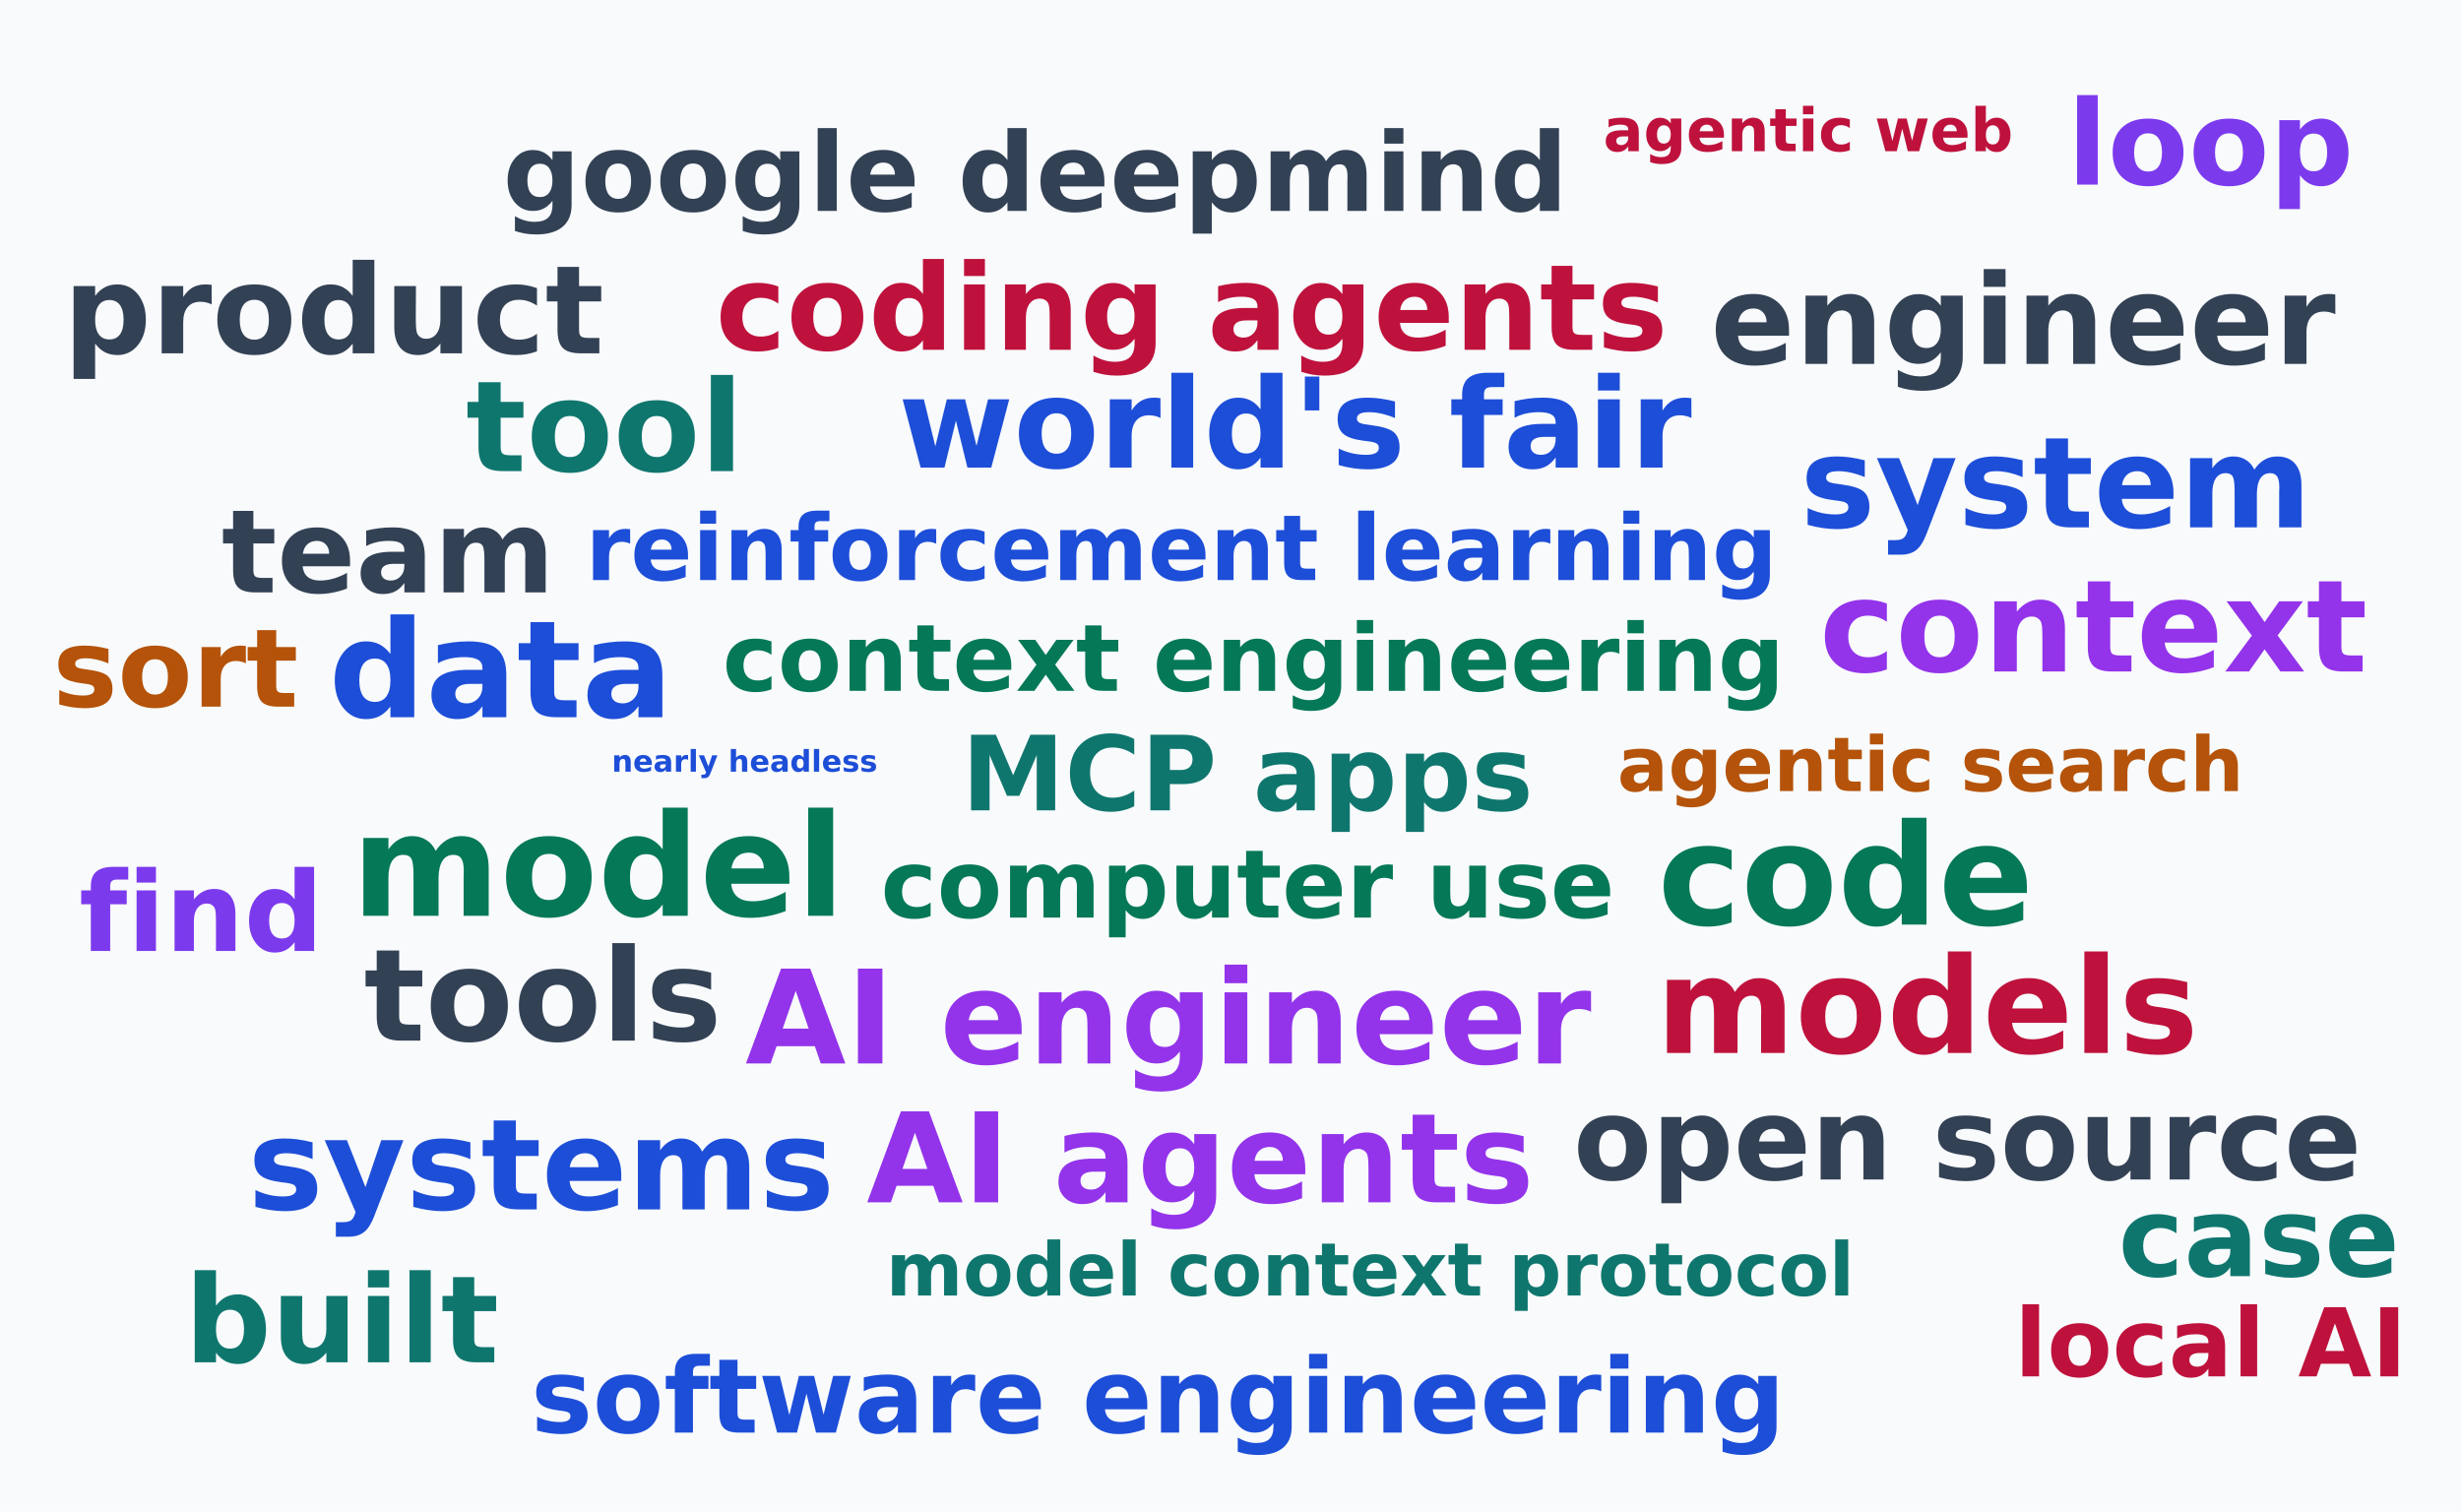
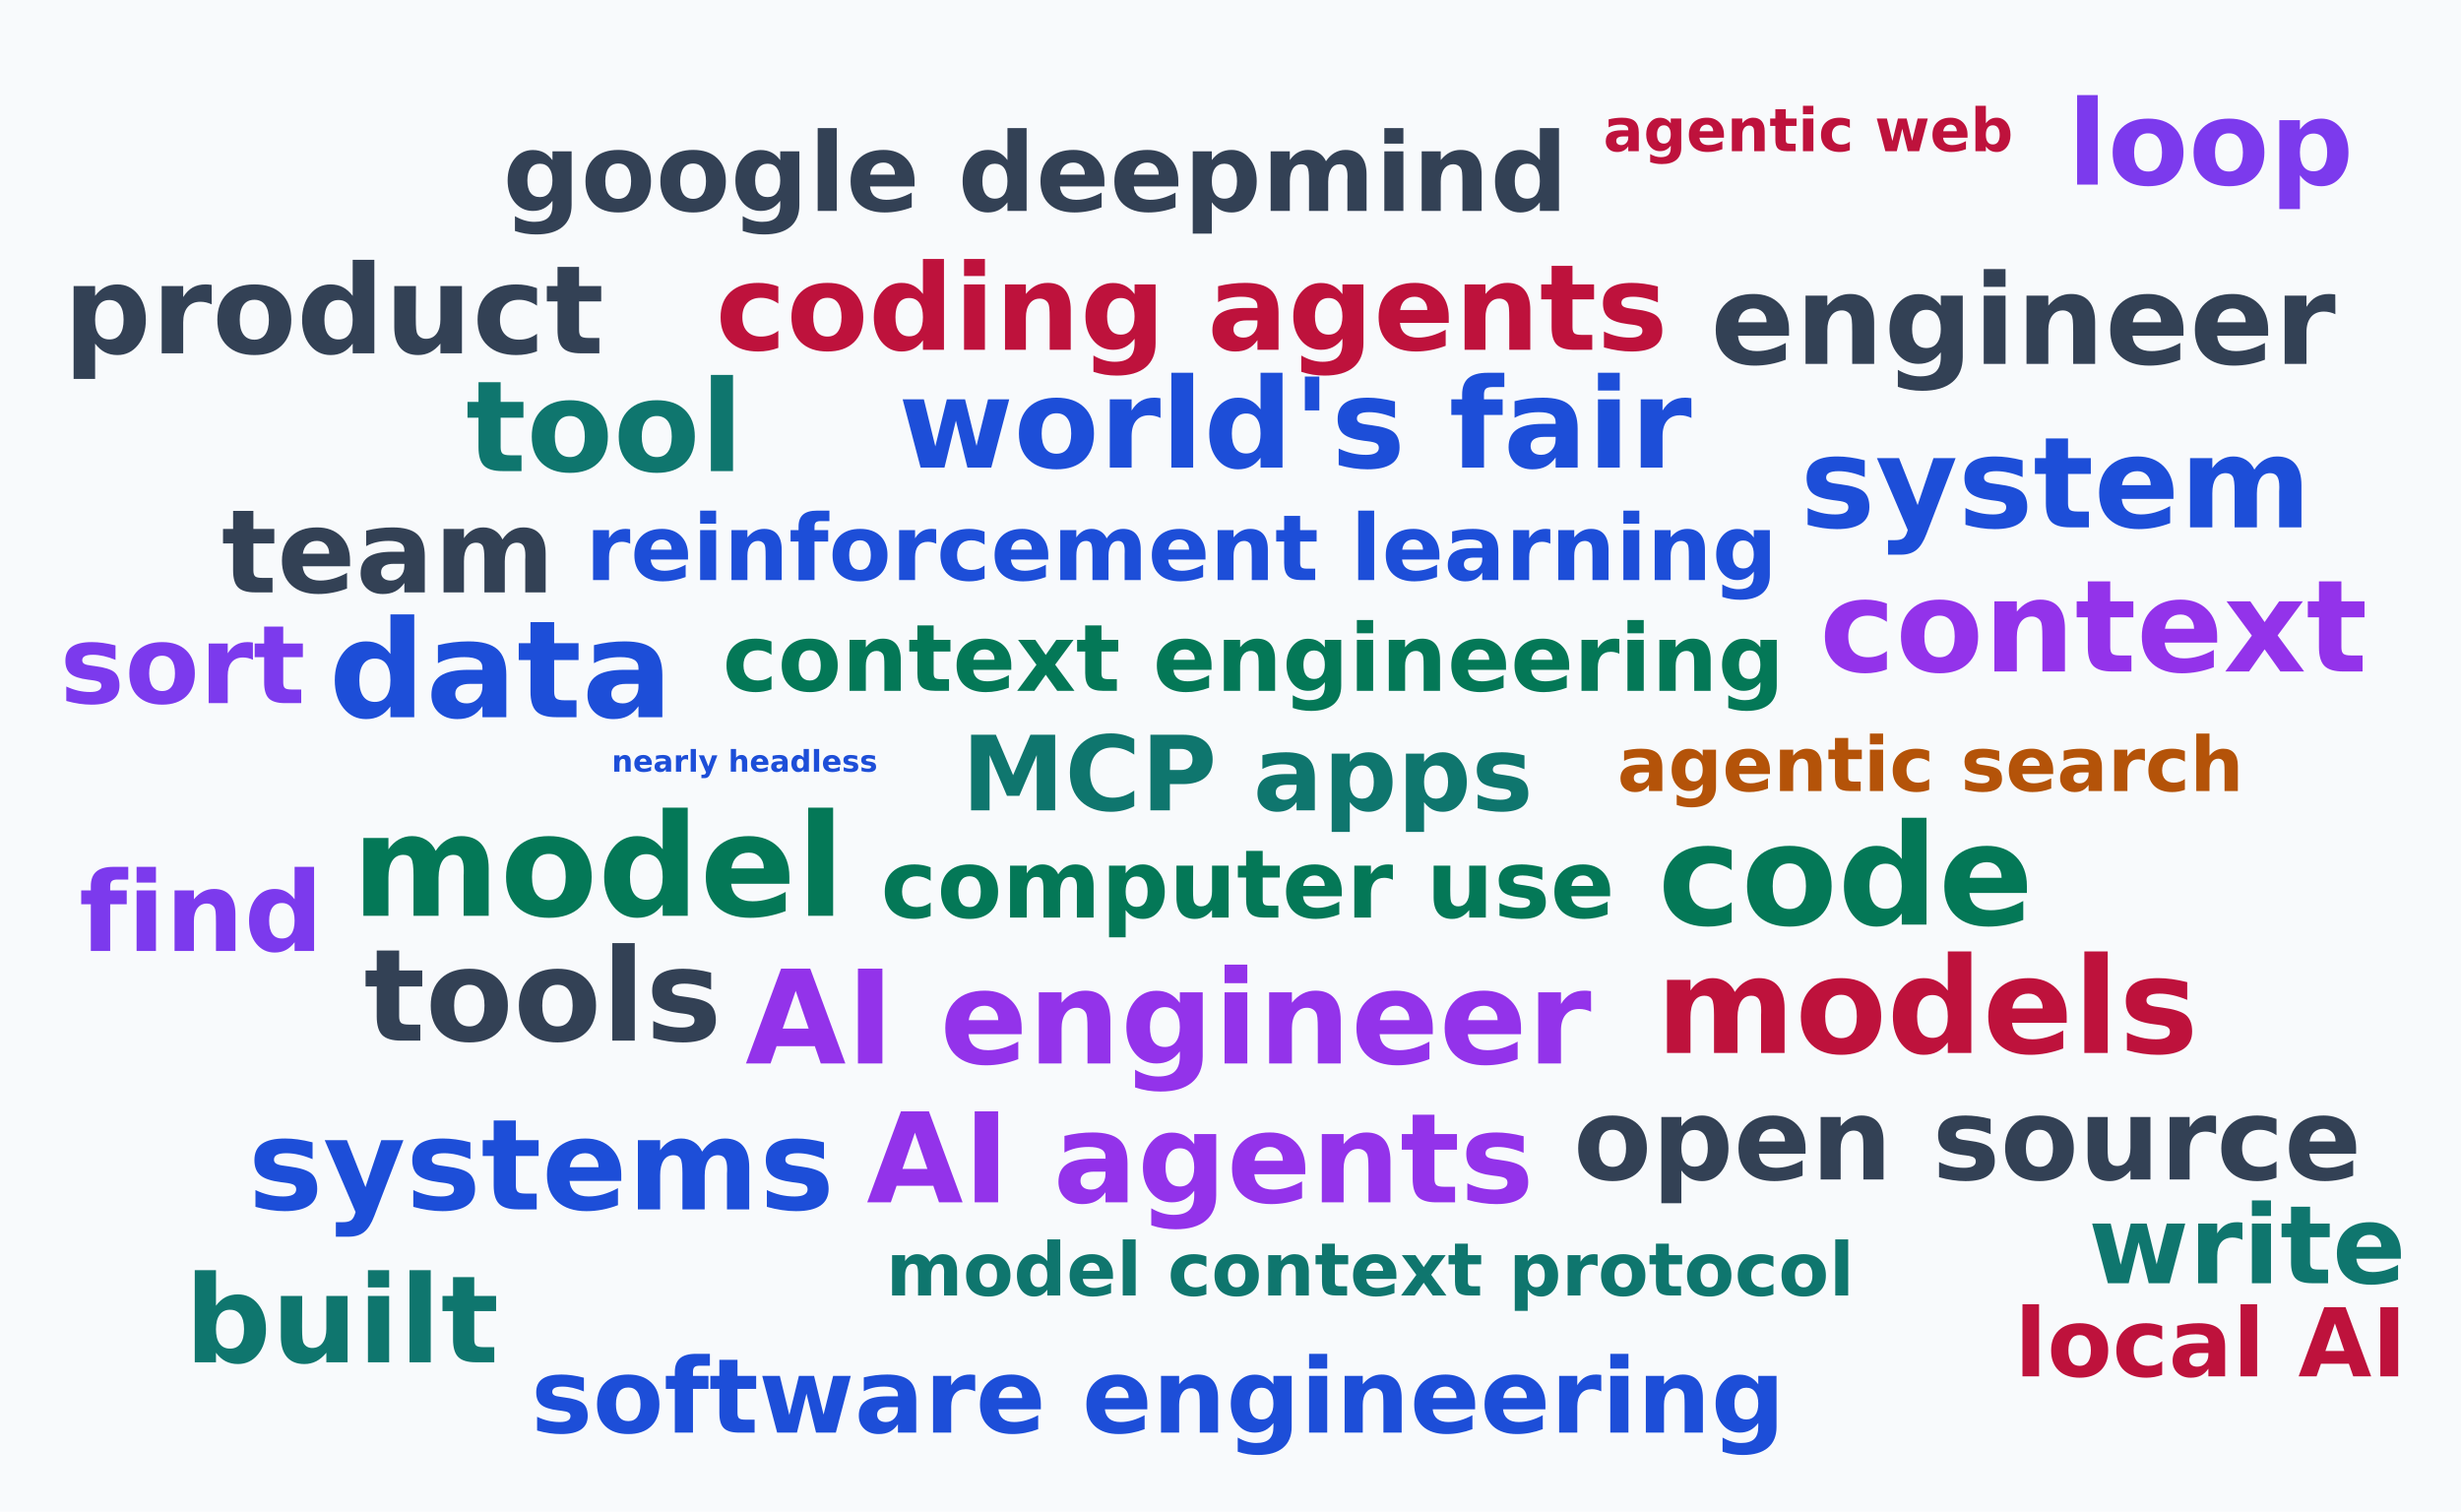
<svg xmlns="http://www.w3.org/2000/svg" viewBox="0 0 1400 860" role="img" aria-labelledby="title desc">
  <rect width="100%" height="100%" fill="#f8fafc" />
  <g font-family="DejaVu Sans, Arial, sans-serif" font-weight="700">
    <text x="547" y="461" font-size="59" fill="#0f766e">MCP apps</text>
    <text x="501" y="522" font-size="54" fill="#047857">computer use</text>
    <text x="411" y="393" font-size="53" fill="#047857">context engineering</text>
    <text x="333" y="330" font-size="52" fill="#1d4ed8">reinforcement learning</text>
    <text x="424" y="605" font-size="74" fill="#9333ea">AI engineer</text>
    <text x="511" y="266" font-size="71" fill="#1d4ed8">world's fair</text>
    <text x="493" y="684" font-size="71" fill="#9333ea">AI agents</text>
    <text x="407" y="199" font-size="68" fill="#be123c">coding agents</text>
    <text x="200" y="521" font-size="81" fill="#047857">model</text>
    <text x="943" y="526" font-size="80" fill="#047857">code</text>
    <text x="504" y="737" font-size="42" fill="#0f766e">model context protocol</text>
    <text x="895" y="671" font-size="65" fill="#334155">open source</text>
    <text x="920" y="450" font-size="43" fill="#b45309">agentic search</text>
    <text x="187" y="408" font-size="77" fill="#1d4ed8">data</text>
    <text x="942" y="599" font-size="76" fill="#be123c">models</text>
    <text x="286" y="120" font-size="62" fill="#334155">google deepmind</text>
    <text x="1035" y="382" font-size="73" fill="#9333ea">context</text>
    <text x="207" y="592" font-size="73" fill="#334155">tools</text>
    <text x="141" y="688" font-size="72" fill="#1d4ed8">systems</text>
    <text x="1024" y="300" font-size="72" fill="#1d4ed8">system</text>
    <text x="265" y="268" font-size="72" fill="#0f766e">tool</text>
    <text x="302" y="815" font-size="59" fill="#1d4ed8">software engineering</text>
    <text x="973" y="207" font-size="71" fill="#334155">engineer</text>
    <text x="36" y="201" font-size="70" fill="#334155">product</text>
    <text x="912" y="86" font-size="34" fill="#be123c">agentic web</text>
    <text x="105" y="775" font-size="69" fill="#0f766e">built</text>
    <text x="1146" y="783" font-size="54" fill="#be123c">local AI</text>
    <text x="1176" y="105" font-size="67" fill="#7c3aed">loop</text>
    <text x="126" y="337" font-size="66" fill="#334155">team</text>
    <text x="45" y="541" font-size="63" fill="#7c3aed">find</text>
-     <text x="1205" y="726" font-size="63" fill="#0f766e">case</text>
-     <text x="30" y="402" font-size="62" fill="#b45309">sort</text>
+     <text x="34" y="400" font-size="62" fill="#7c3aed">sort</text>
+     <text x="1188" y="730" font-size="62" fill="#0f766e">write</text>
    <text x="348" y="439" font-size="17" fill="#1d4ed8">nearly headless</text>
  </g>
</svg>
